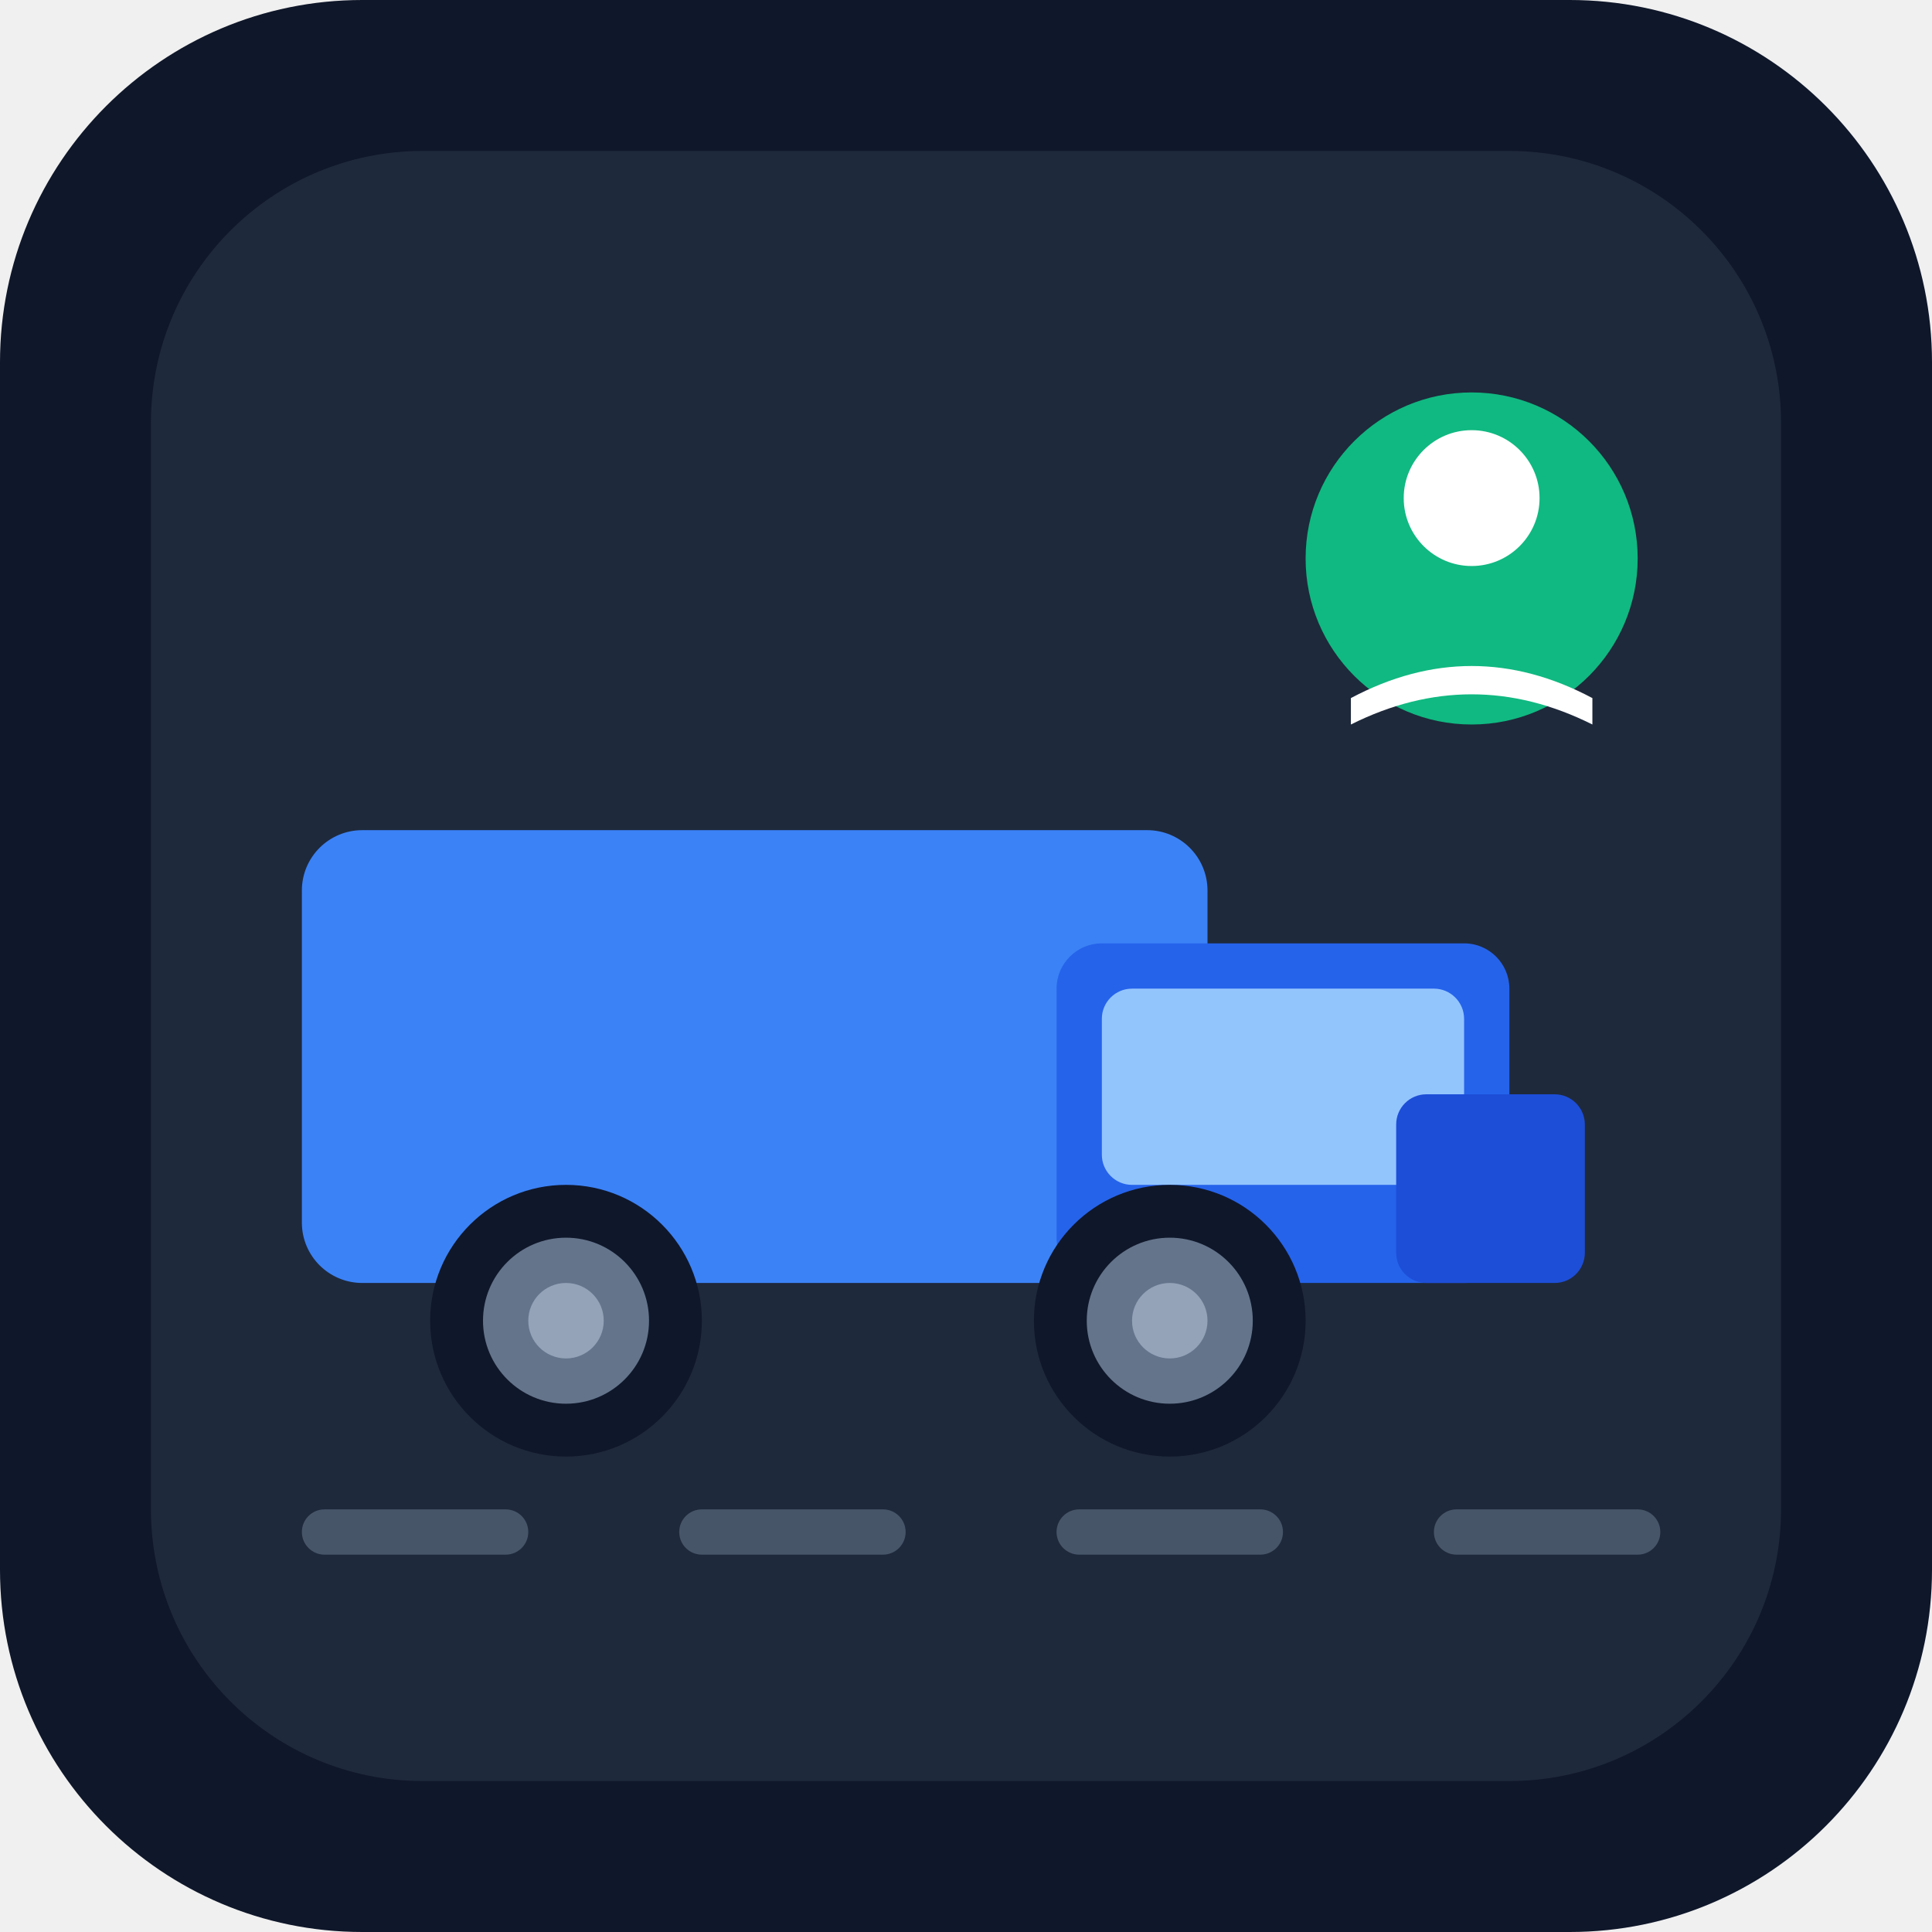
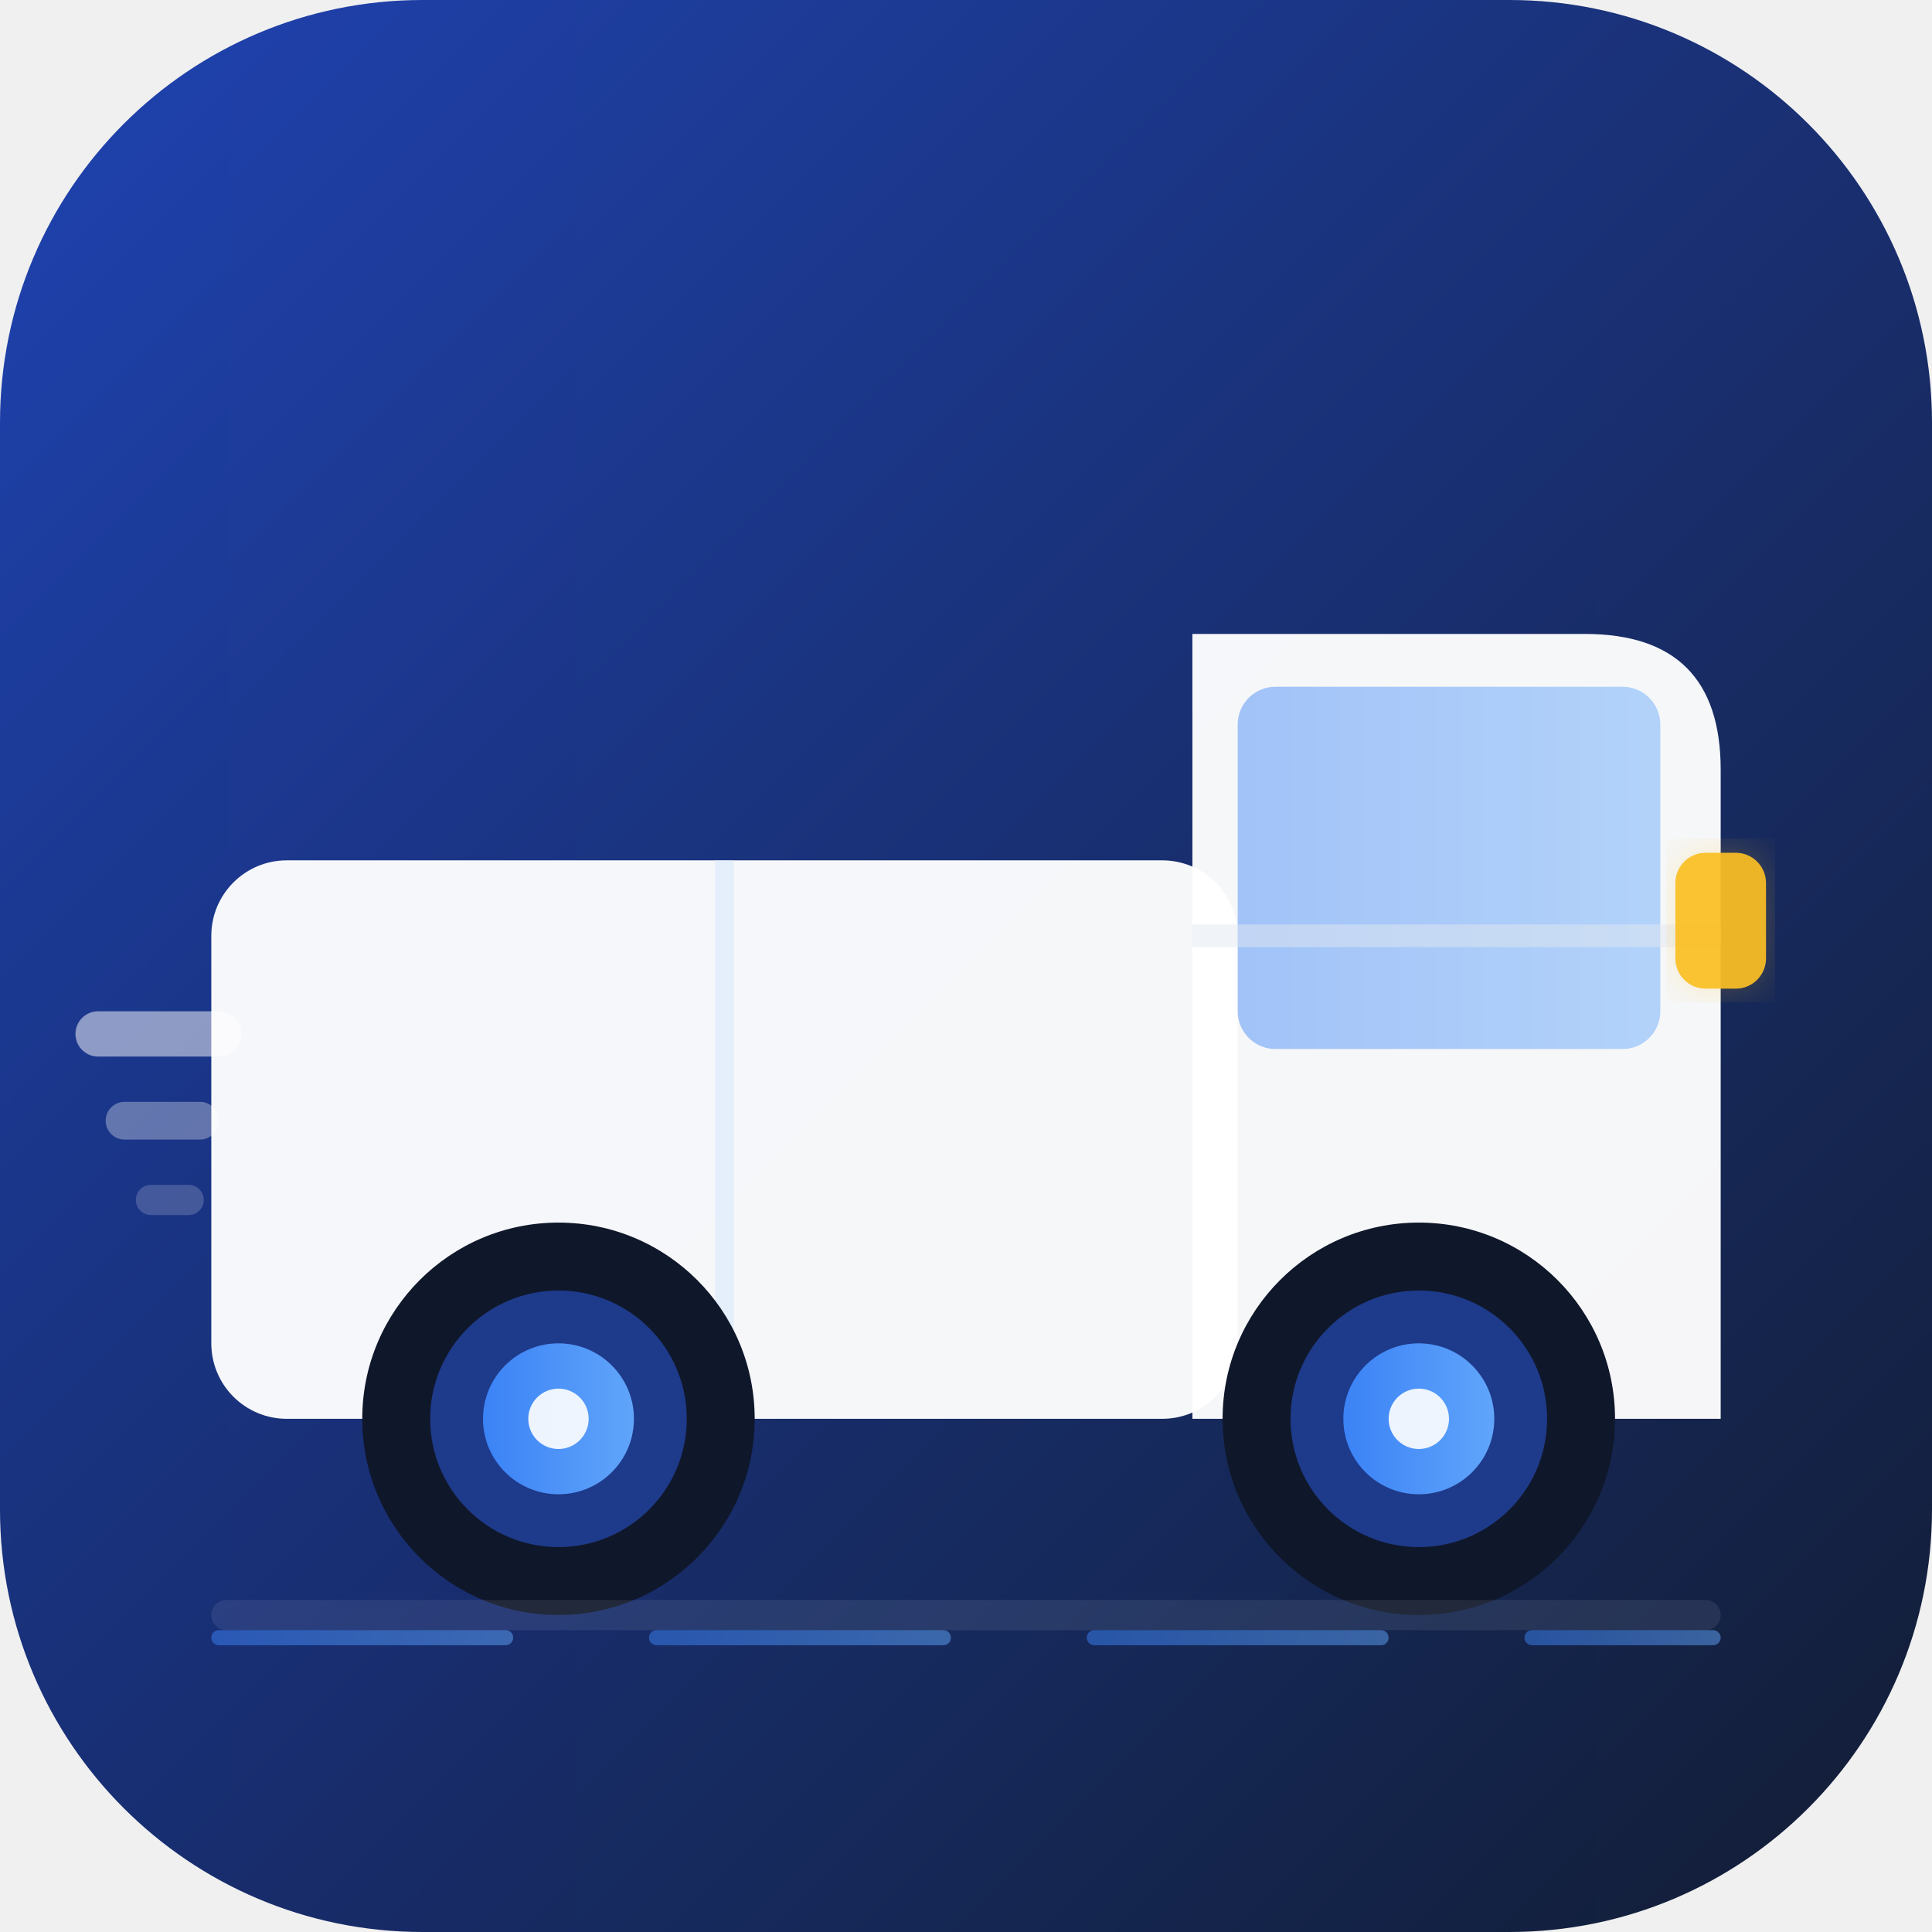
<svg xmlns="http://www.w3.org/2000/svg" viewBox="0 0 512 512">
-   <rect width="512" height="512" rx="96" fill="#0f172a" />
-   <rect x="40" y="40" width="432" height="432" rx="72" fill="#1e293b" />
-   <rect x="80" y="220" width="240" height="120" rx="16" fill="#3b82f6" />
-   <rect x="280" y="250" width="120" height="90" rx="12" fill="#2563eb" />
-   <rect x="292" y="262" width="96" height="52" rx="8" fill="#93c5fd" />
-   <rect x="370" y="290" width="50" height="50" rx="8" fill="#1d4ed8" />
-   <circle cx="150" cy="350" r="36" fill="#0f172a" />
-   <circle cx="150" cy="350" r="22" fill="#64748b" />
-   <circle cx="150" cy="350" r="10" fill="#94a3b8" />
-   <circle cx="310" cy="350" r="36" fill="#0f172a" />
-   <circle cx="310" cy="350" r="22" fill="#64748b" />
-   <circle cx="310" cy="350" r="10" fill="#94a3b8" />
-   <circle cx="390" cy="148" r="44" fill="#10b981" />
-   <circle cx="390" cy="132" r="18" fill="#fff" />
-   <path d="M358 185 Q390 168 422 185 L422 192 Q390 176 358 192 Z" fill="#fff" />
-   <rect x="80" y="400" width="60" height="12" rx="6" fill="#475569" />
-   <rect x="180" y="400" width="60" height="12" rx="6" fill="#475569" />
-   <rect x="280" y="400" width="60" height="12" rx="6" fill="#475569" />
-   <rect x="380" y="400" width="60" height="12" rx="6" fill="#475569" />
+   <defs>
+     <linearGradient id="bg" x1="0" y1="0" x2="1" y2="1">
+       <stop offset="0%" stop-color="#1e40af" />
+       <stop offset="100%" stop-color="#0f172a" />
+     </linearGradient>
+     <linearGradient id="accent" x1="0" y1="0" x2="1" y2="0">
+       <stop offset="0%" stop-color="#3b82f6" />
+       <stop offset="100%" stop-color="#60a5fa" />
+     </linearGradient>
+     <filter id="glow">
+       <feGaussianBlur stdDeviation="6" result="blur" />
+       <feComposite in="SourceGraphic" in2="blur" operator="over" />
+     </filter>
+   </defs>
+   <rect width="512" height="512" rx="112" fill="url(#bg)" />
+   <rect width="512" height="512" rx="112" fill="url(#accent)" opacity="0.04" />
+   <rect x="56" y="228" width="272" height="148" rx="20" fill="white" opacity="0.96" />
+   <path d="M316 168 L420 168 Q456 168 456 204 L456 376 L316 376 Z" rx="20" fill="white" opacity="0.96" />
+   <rect x="328" y="182" width="112" height="96" rx="10" fill="url(#accent)" opacity="0.45" />
+   <line x1="316" y1="248" x2="456" y2="248" stroke="#e2e8f0" stroke-width="6" opacity="0.5" />
+   <line x1="192" y1="228" x2="192" y2="376" stroke="#dbeafe" stroke-width="5" opacity="0.6" />
+   <rect x="444" y="226" width="24" height="36" rx="8" fill="#fbbf24" opacity="0.9" />
+   <rect x="444" y="226" width="24" height="36" rx="8" fill="#fbbf24" filter="url(#glow)" opacity="0.3" />
+   <circle cx="148" cy="376" r="52" fill="#0f172a" />
+   <circle cx="148" cy="376" r="34" fill="#1e3a8a" />
+   <circle cx="148" cy="376" r="20" fill="url(#accent)" />
+   <circle cx="148" cy="376" r="8" fill="white" opacity="0.9" />
+   <circle cx="376" cy="376" r="52" fill="#0f172a" />
+   <circle cx="376" cy="376" r="34" fill="#1e3a8a" />
+   <circle cx="376" cy="376" r="20" fill="url(#accent)" />
+   <circle cx="376" cy="376" r="8" fill="white" opacity="0.9" />
+   <rect x="20" y="268" width="44" height="12" rx="6" fill="white" opacity="0.50" />
+   <rect x="28" y="292" width="30" height="10" rx="5" fill="white" opacity="0.32" />
+   <rect x="36" y="314" width="18" height="8" rx="4" fill="white" opacity="0.18" />
+   <rect x="56" y="424" width="400" height="8" rx="4" fill="white" opacity="0.08" />
+   <rect x="56" y="432" width="80" height="4" rx="2" fill="url(#accent)" opacity="0.5" />
+   <rect x="172" y="432" width="80" height="4" rx="2" fill="url(#accent)" opacity="0.5" />
+   <rect x="288" y="432" width="80" height="4" rx="2" fill="url(#accent)" opacity="0.5" />
+   <rect x="404" y="432" width="52" height="4" rx="2" fill="url(#accent)" opacity="0.5" />
</svg>
